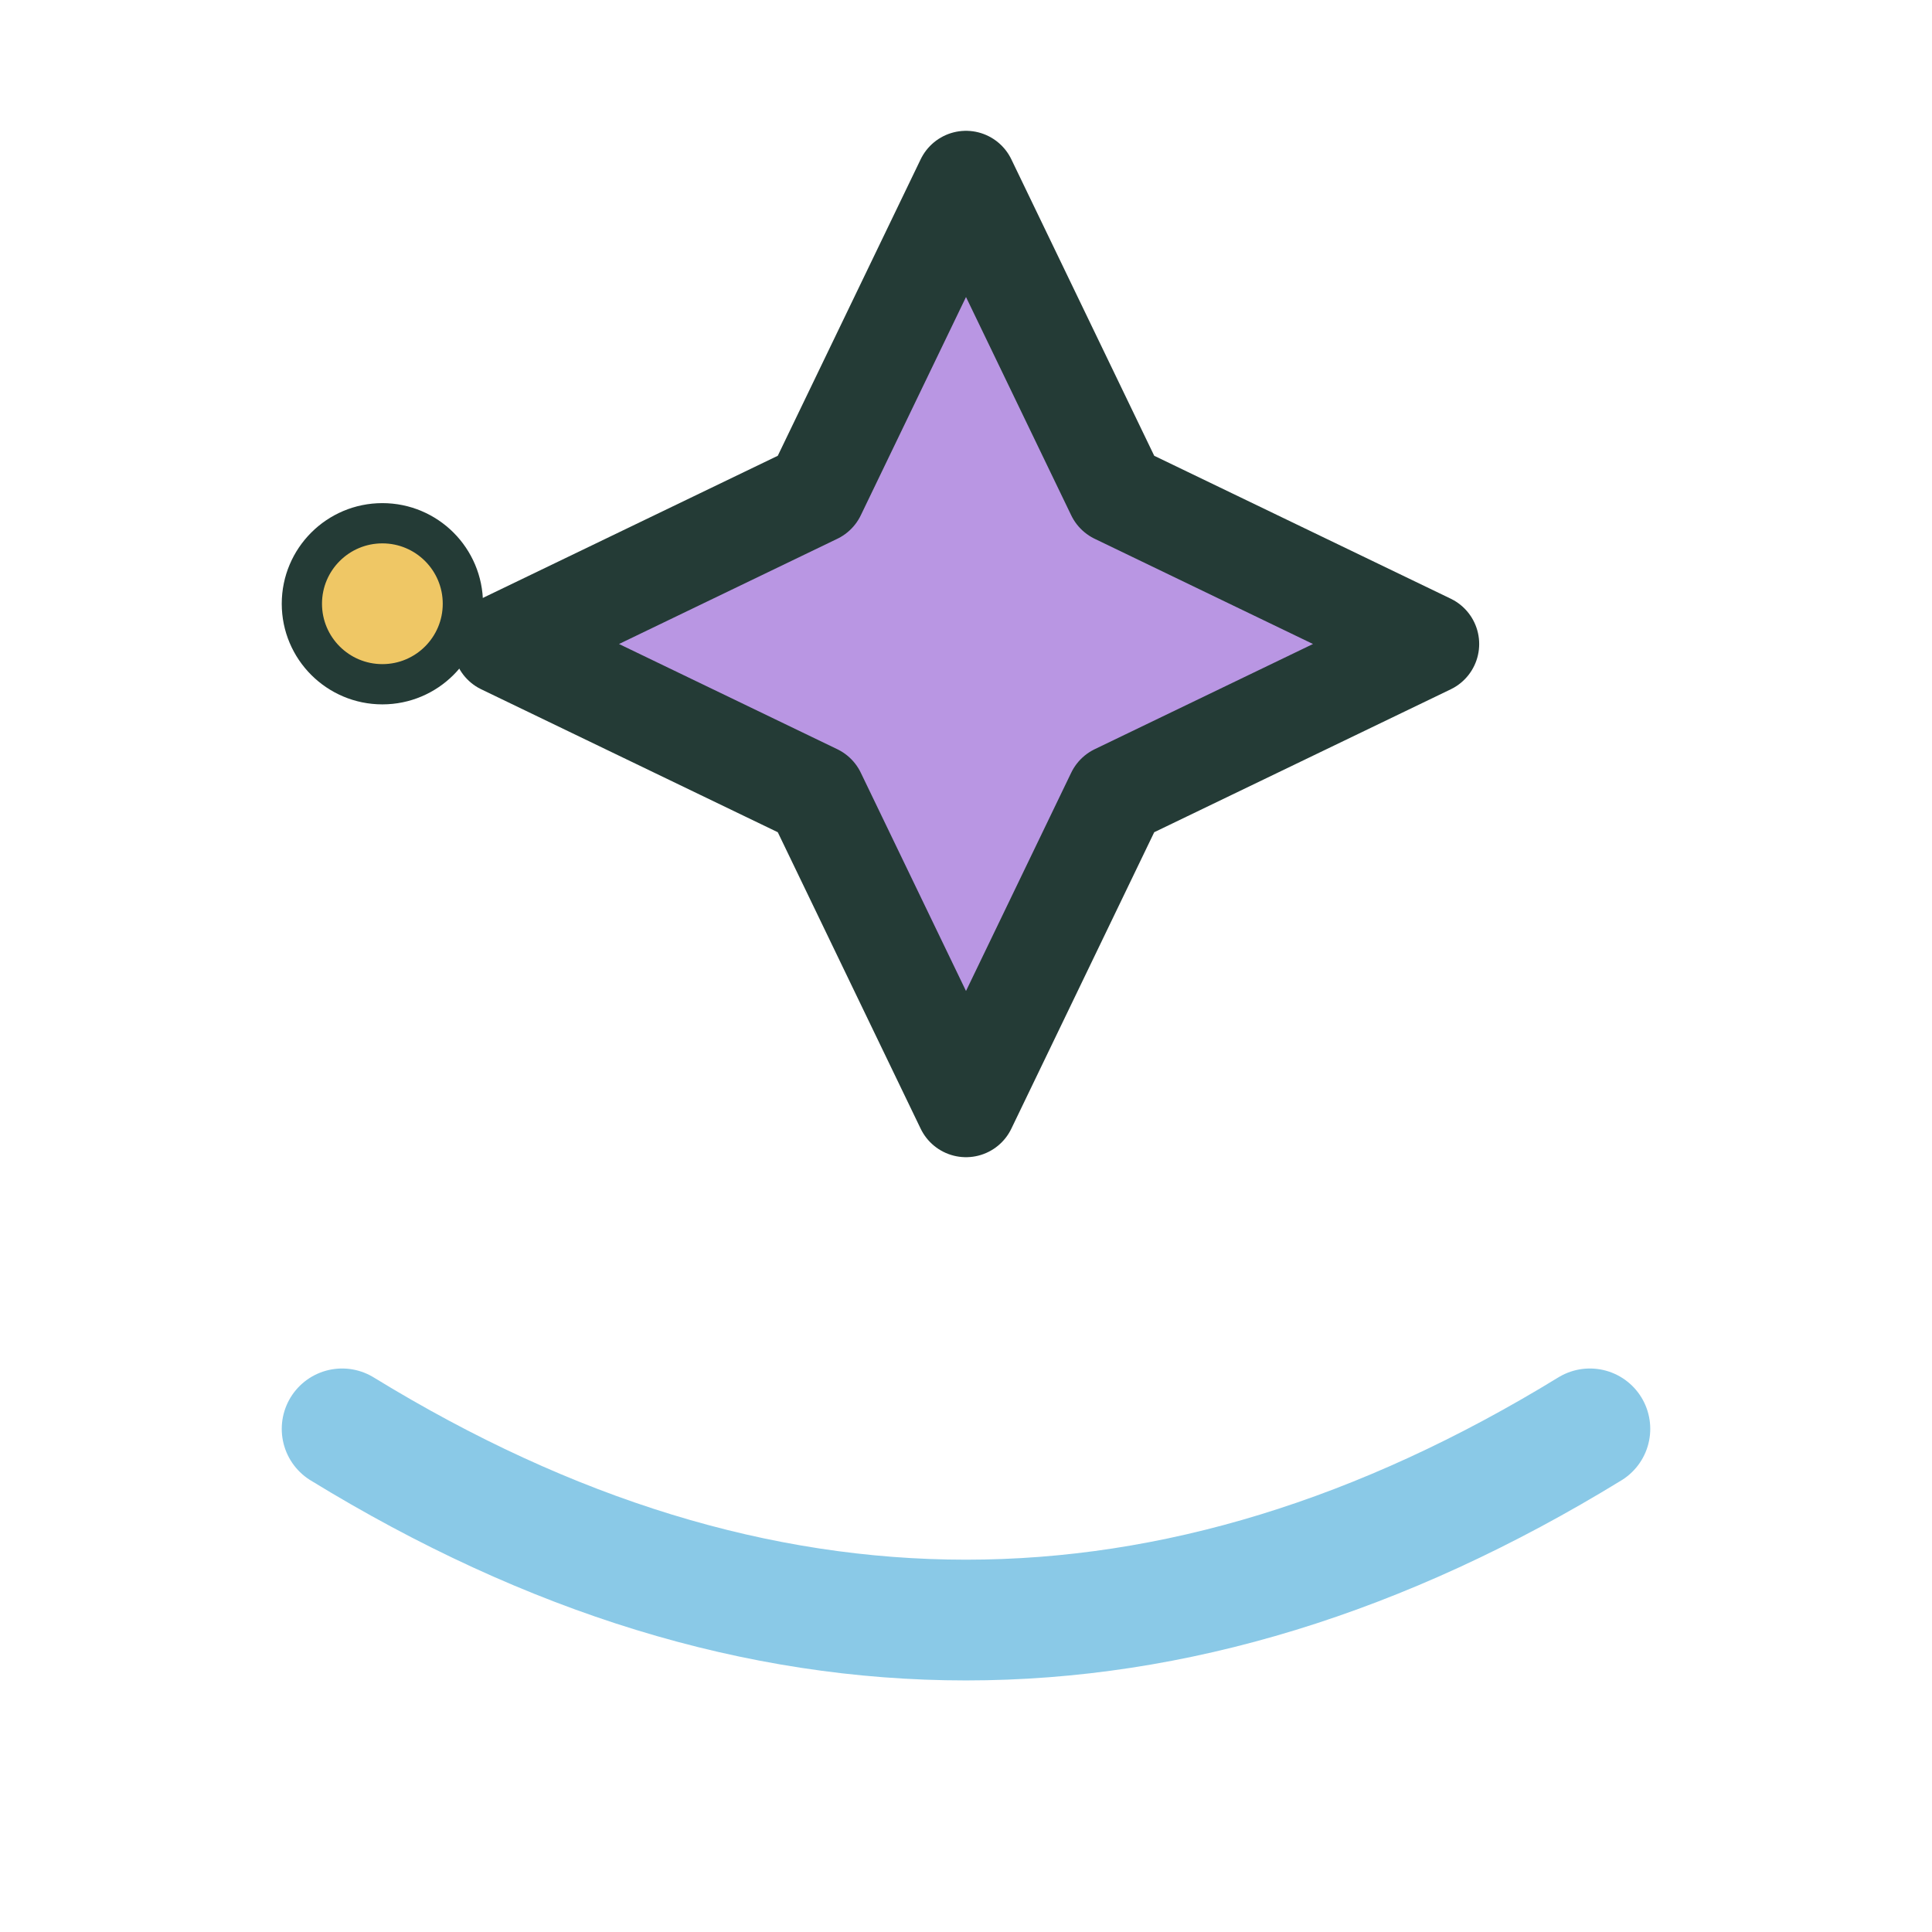
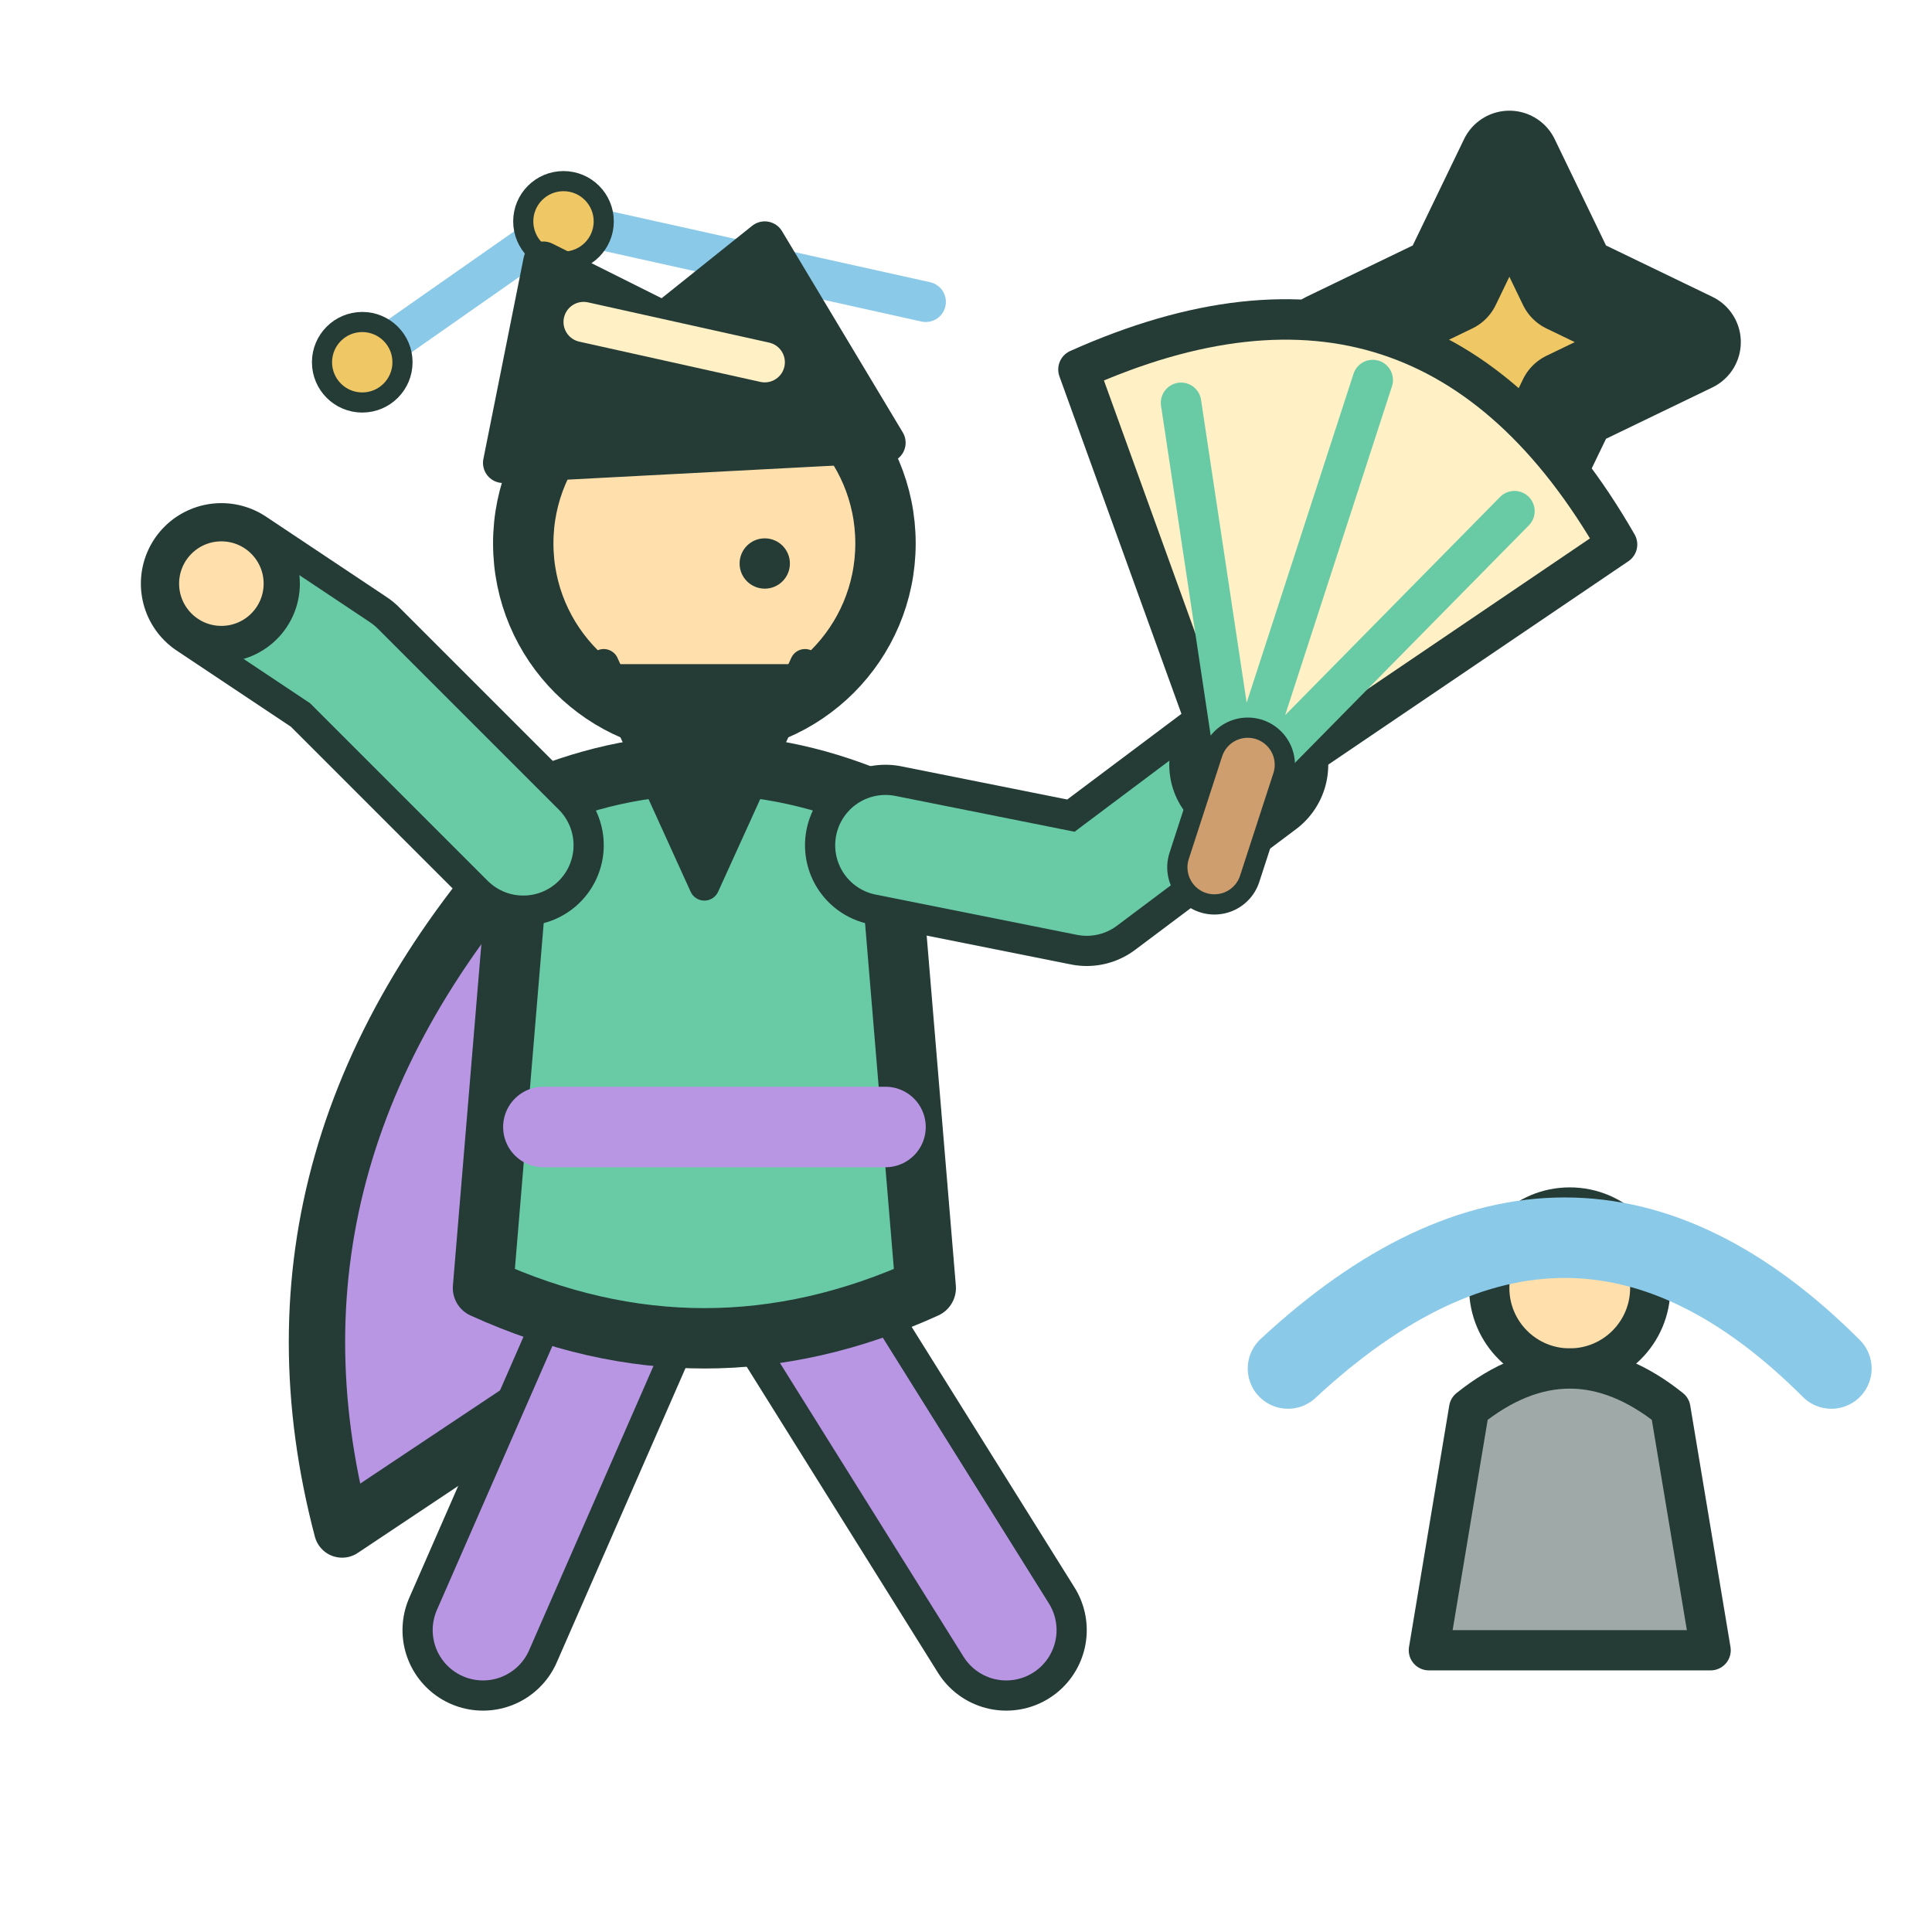
<svg xmlns="http://www.w3.org/2000/svg" width="256" height="256" viewBox="0 0 96 96">
-   <path d="M48.00,9.00 L55.48,24.52 L71.00,32.00 L55.48,39.48 L48.00,55.00 L40.52,39.48 L25.00,32.00 L40.52,24.52 Z" fill="#b996e3" stroke="#243b36" stroke-width="5" stroke-linecap="round" stroke-linejoin="round" />
-   <path d="M17 71 Q48 90 79 71" fill="none" stroke="#8ac9e7" stroke-width="6" stroke-linecap="round" stroke-linejoin="round" />
-   <circle cx="19" cy="30" r="4" fill="#efc765" stroke="#243b36" stroke-width="2" />
+   <path d="M75.00,8.00 L77.93,14.07 L84.00,17.00 L77.93,19.93 L75.00,26.00 L72.07,19.93 L66.00,17.00 L72.07,14.07 Z" fill="#efc765" stroke="#243b36" stroke-width="5" stroke-linecap="round" stroke-linejoin="round" />
+   <path d="M18 18 L28 11 L46 15" fill="none" stroke="#8ac9e7" stroke-width="2" stroke-linecap="round" stroke-linejoin="round" />
+   <circle cx="18" cy="18" r="2" fill="#efc765" stroke="#243b36" stroke-width="1" />
+   <circle cx="28" cy="11" r="2" fill="#efc765" stroke="#243b36" stroke-width="1" />
+   <path d="M27 41 Q12 57 17 76 L32 66 Z" fill="#b996e3" stroke="#243b36" stroke-width="2.8" stroke-linecap="round" stroke-linejoin="round" />
+   <path d="M31 65 L24 81" fill="none" stroke="#243b36" stroke-width="8" stroke-linecap="round" stroke-linejoin="round" />
+   <path d="M31 65 L24 81" fill="none" stroke="#b996e3" stroke-width="5" stroke-linecap="round" stroke-linejoin="round" />
+   <path d="M40 65 L50 81" fill="none" stroke="#243b36" stroke-width="8" stroke-linecap="round" stroke-linejoin="round" />
+   <path d="M40 65 L50 81" fill="none" stroke="#b996e3" stroke-width="5" stroke-linecap="round" stroke-linejoin="round" />
+   <path d="M26 40 Q35 36 44 40 L46 64 Q35 69 24 64 Z" fill="#69cba6" stroke="#243b36" stroke-width="3" stroke-linecap="round" stroke-linejoin="round" />
+   <path d="M27 56 H44" fill="none" stroke="#b996e3" stroke-width="4" stroke-linecap="round" stroke-linejoin="round" />
+   <path d="M44 42 L54 44 L62 38" fill="none" stroke="#243b36" stroke-width="8" stroke-linecap="round" stroke-linejoin="round" />
+   <path d="M44 42 L54 44 L62 38" fill="none" stroke="#69cba6" stroke-width="5" stroke-linecap="round" stroke-linejoin="round" />
+   <path d="M26 42 L17 33 L11 29" fill="none" stroke="#243b36" stroke-width="8" stroke-linecap="round" stroke-linejoin="round" />
+   <path d="M26 42 L17 33 L11 29" fill="none" stroke="#69cba6" stroke-width="5" stroke-linecap="round" stroke-linejoin="round" />
+   <circle cx="35" cy="27" r="9" fill="#ffe0ad" stroke="#243b36" stroke-width="3" />
+   <circle cx="38" cy="28" r="1.25" fill="#243b36" stroke="#243b36" stroke-width="0" />
+   <path d="M25 23 L27 13 L33 16 L38 12 L44 22 Z" fill="#243b36" stroke="#243b36" stroke-width="2" stroke-linecap="round" stroke-linejoin="round" />
+   <path d="M30 33 L35 44 L40 33" fill="#243b36" stroke="#243b36" stroke-width="1.5" stroke-linecap="round" stroke-linejoin="round" />
+   <path d="M29 16 L38 18" fill="none" stroke="#fff0c6" stroke-width="2" stroke-linecap="round" stroke-linejoin="round" />
+   <circle cx="62" cy="38" r="3" fill="#ffe0ad" stroke="#243b36" stroke-width="1.8" />
+   <circle cx="11" cy="29" r="3" fill="#ffe0ad" stroke="#243b36" stroke-width="1.8" />
+   <g transform="translate(62 38) rotate(18) scale(0.67)">
+     <path d="M0 3 L-21 -24 Q0 -43 21 -24 Z" fill="#fff0c6" stroke="#243b36" stroke-width="3" stroke-linecap="round" stroke-linejoin="round" />
+     <path d="M0 2 L-13 -24 M0 2 V-30 M0 2 L13 -24" fill="none" stroke="#69cba6" stroke-width="3" stroke-linecap="round" stroke-linejoin="round" />
+     <path d="M0 0 L0 8" fill="none" stroke="#243b36" stroke-width="7" stroke-linecap="round" stroke-linejoin="round" />
+     <path d="M0 0 L0 8" fill="none" stroke="#cf9e6e" stroke-width="4" stroke-linecap="round" stroke-linejoin="round" />
+   </g>
+   <circle cx="78" cy="64" r="4" fill="#ffe0ad" stroke="#243b36" stroke-width="2" />
+   <path d="M73 70 Q78 66 83 70 L85 82 H71 Z" fill="#9fa9a7" stroke="#243b36" stroke-width="2" stroke-linecap="round" stroke-linejoin="round" />
+   <path d="M64 68 Q78 55 91 68" fill="none" stroke="#8ac9e7" stroke-width="4" stroke-linecap="round" stroke-linejoin="round" />
</svg>
